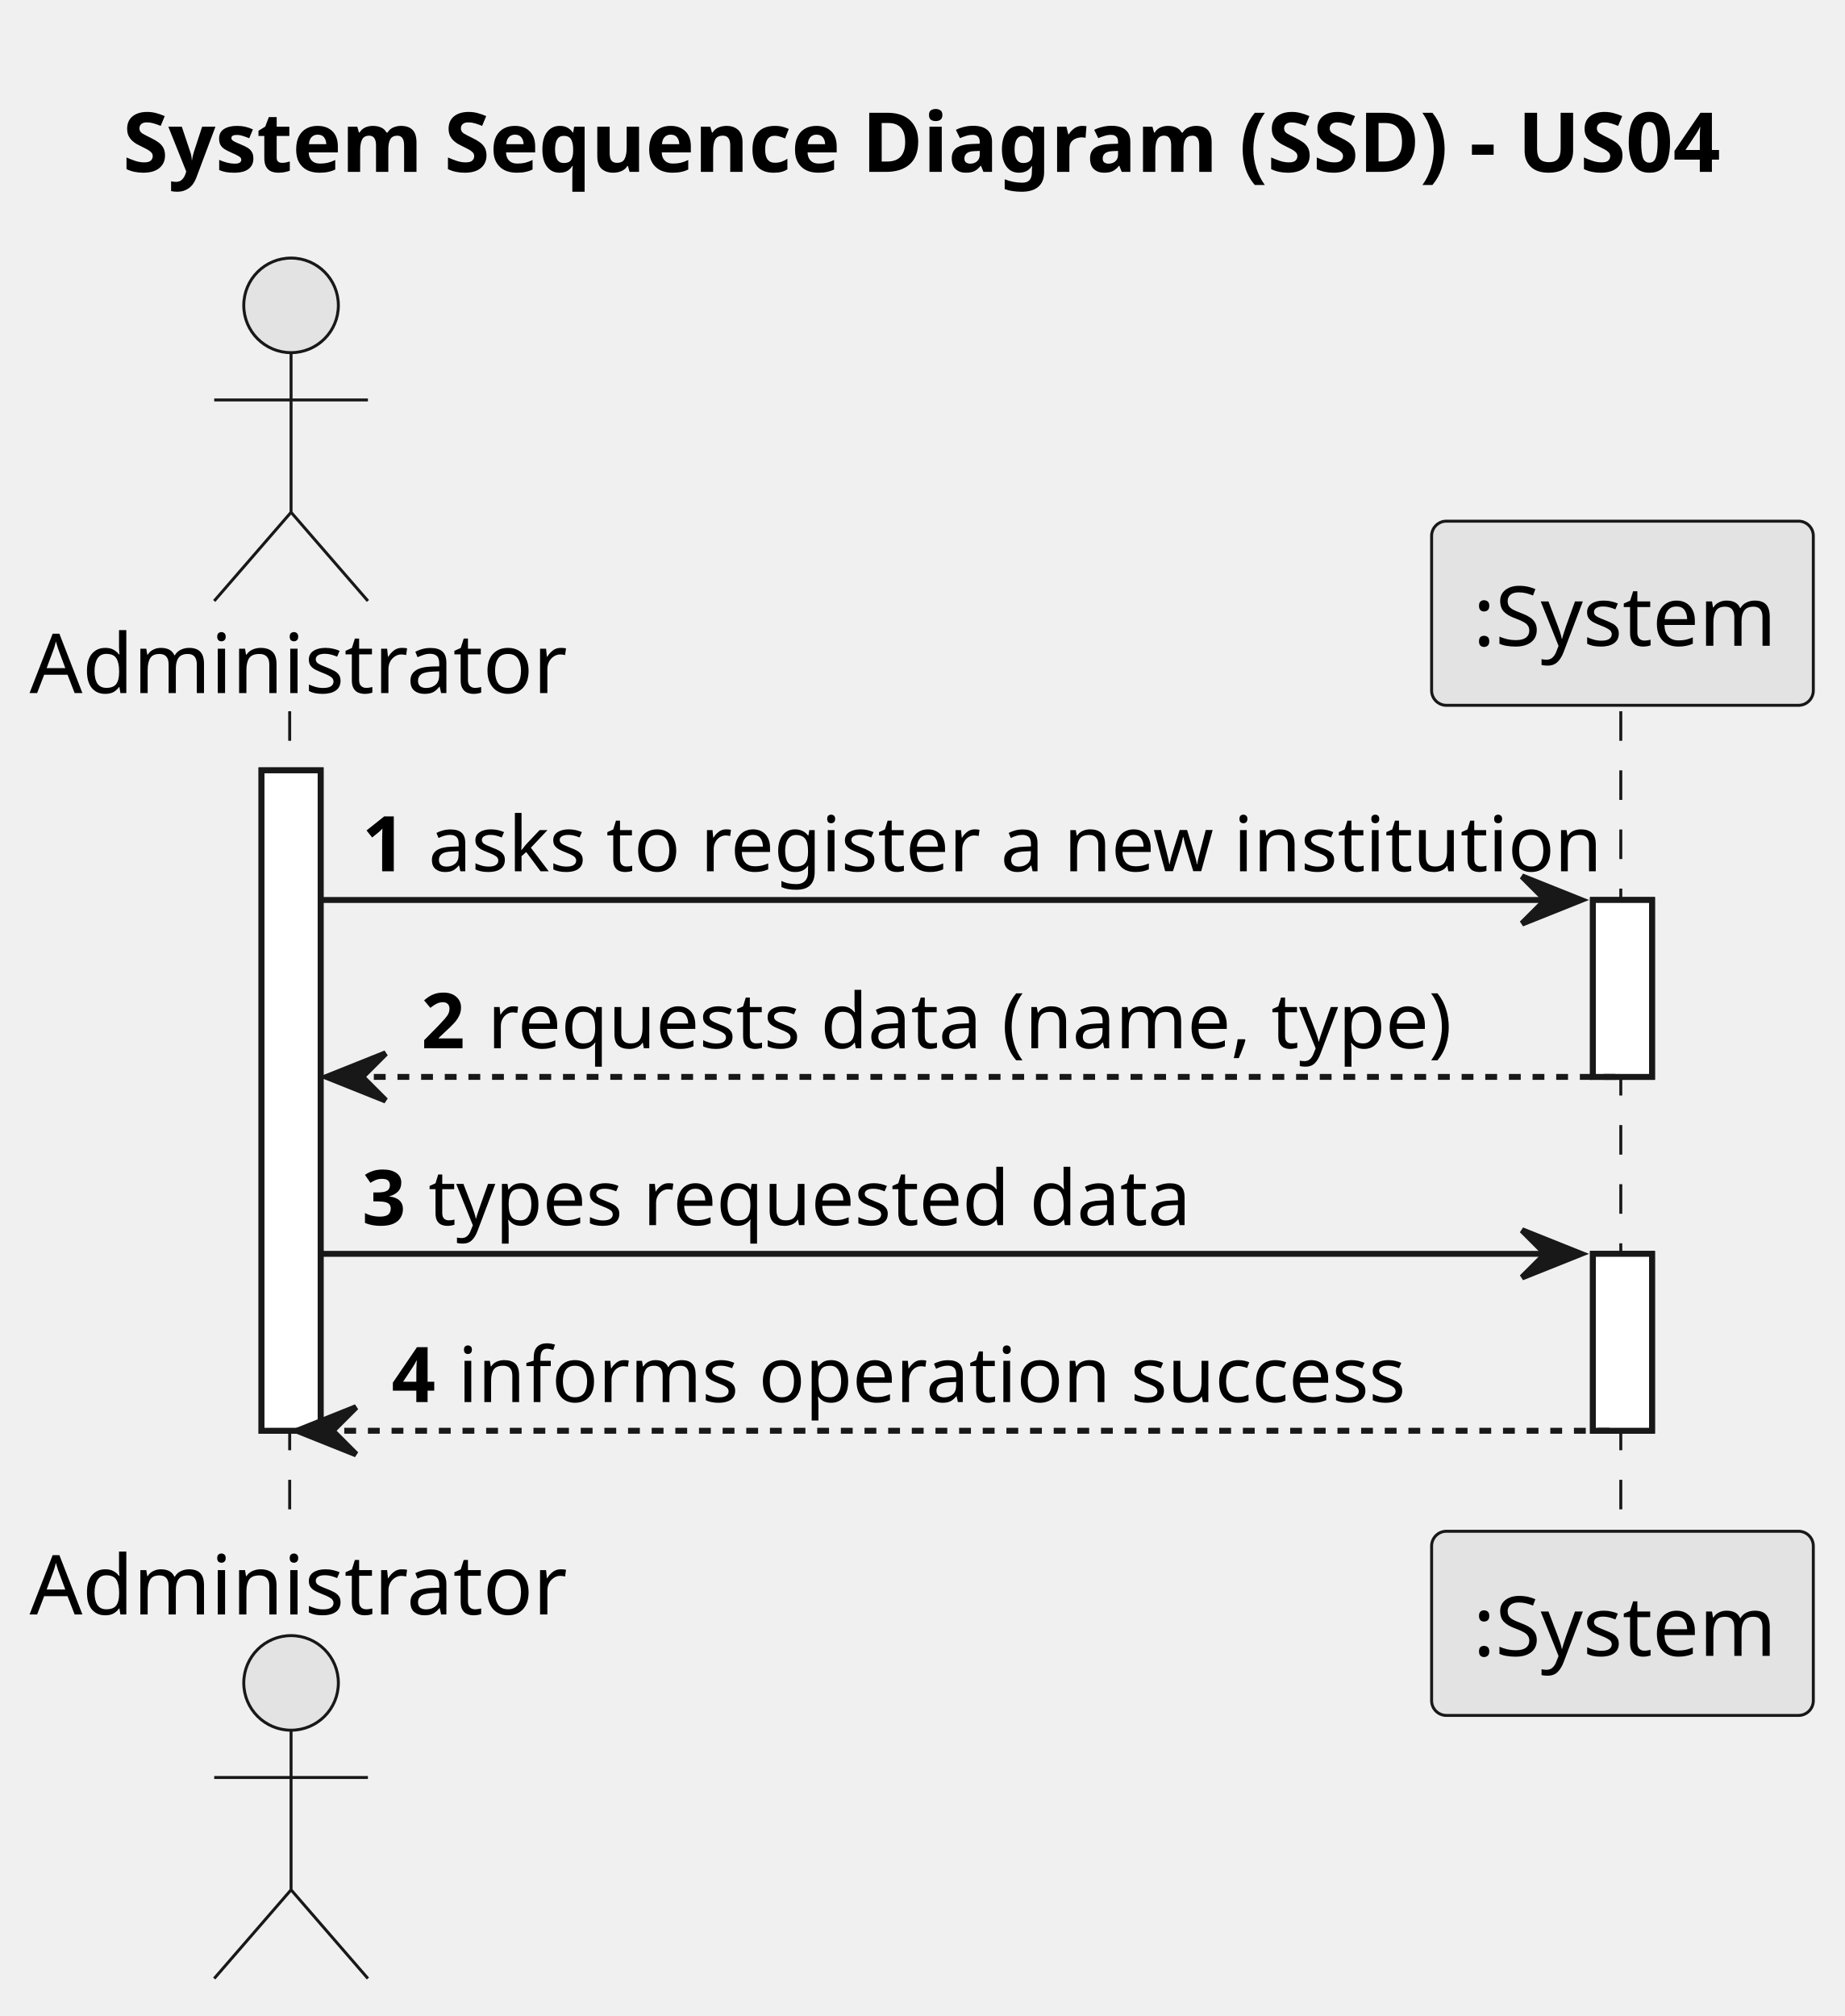
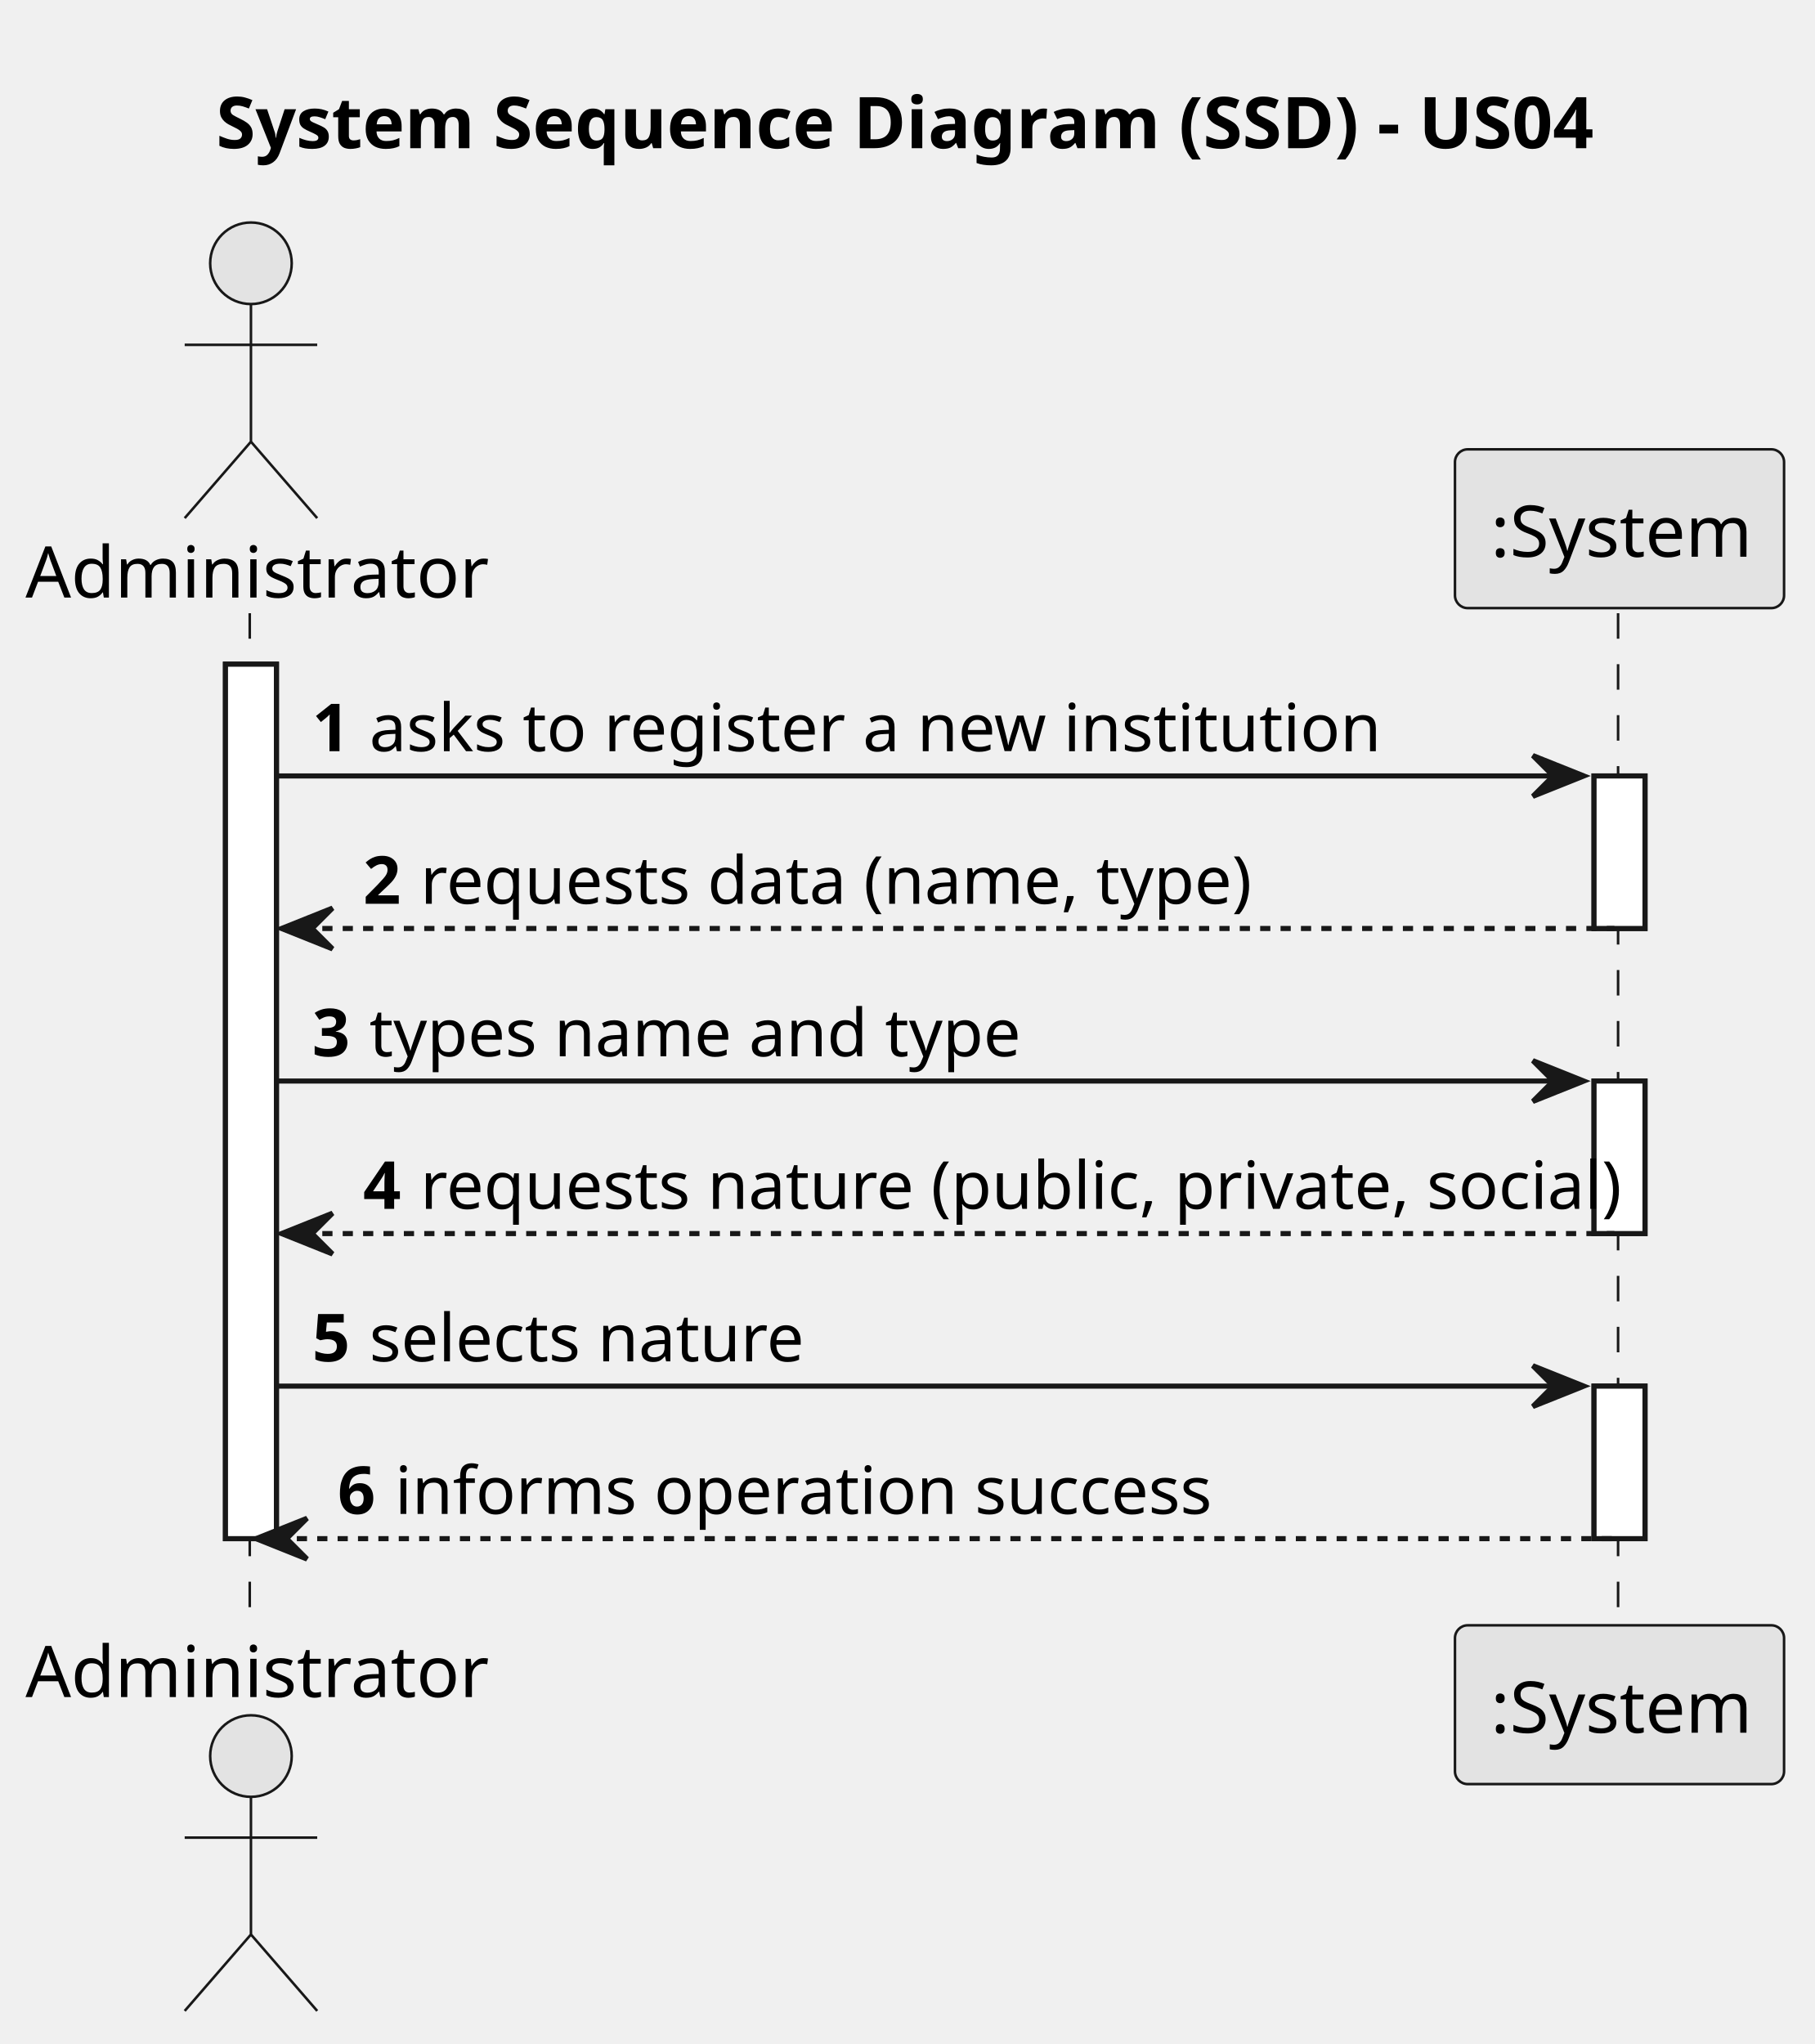
- <svg xmlns="http://www.w3.org/2000/svg" contentStyleType="text/css" data-diagram-type="SEQUENCE" height="341px" preserveAspectRatio="none" style="width:312px;height:341px;background:#FFFFFF;" version="1.1" viewBox="0 0 312 341" width="312px" zoomAndPan="magnify">
+ <svg xmlns="http://www.w3.org/2000/svg" contentStyleType="text/css" data-diagram-type="SEQUENCE" height="401px" preserveAspectRatio="none" style="width:356px;height:401px;background:#FFFFFF;" version="1.1" viewBox="0 0 356 401" width="356px" zoomAndPan="magnify">
  <defs />
  <g>
-     <text fill="#000000" font-family="sans-serif" font-size="14" font-weight="bold" lengthAdjust="spacing" textLength="269.206" x="20.759" y="29.075">System Sequence Diagram (SSD) - US04</text>
+     <text fill="#000000" font-family="sans-serif" font-size="14" font-weight="bold" lengthAdjust="spacing" textLength="269.206" x="42.407" y="29.075">System Sequence Diagram (SSD) - US04</text>
    <g>
-       <rect fill="#FFFFFF" height="111.705" style="stroke:#181818;stroke-width:1;" width="10" x="44.234" y="130.303" />
+       <rect fill="#FFFFFF" height="171.558" style="stroke:#181818;stroke-width:1;" width="10" x="44.234" y="130.303" />
    </g>
    <g>
-       <rect fill="#FFFFFF" height="29.926" style="stroke:#181818;stroke-width:1;" width="10" x="269.441" y="152.229" />
+       <rect fill="#FFFFFF" height="29.926" style="stroke:#181818;stroke-width:1;" width="10" x="312.737" y="152.229" />
    </g>
    <g>
-       <rect fill="#FFFFFF" height="29.926" style="stroke:#181818;stroke-width:1;" width="10" x="269.441" y="212.082" />
+       <rect fill="#FFFFFF" height="29.926" style="stroke:#181818;stroke-width:1;" width="10" x="312.737" y="212.082" />
    </g>
    <g>
-       <rect fill="#000000" fill-opacity="0" height="139.705" width="8" x="45.234" y="120.303" />
-       <line style="stroke:#181818;stroke-width:0.5;stroke-dasharray:5,5;" x1="49" x2="49" y1="120.303" y2="260.008" />
+       <rect fill="#FFFFFF" height="29.926" style="stroke:#181818;stroke-width:1;" width="10" x="312.737" y="271.934" />
    </g>
-     <g>
-       <rect fill="#000000" fill-opacity="0" height="139.705" width="8" x="270.441" y="120.303" />
-       <line style="stroke:#181818;stroke-width:0.5;stroke-dasharray:5,5;" x1="274.159" x2="274.159" y1="120.303" y2="260.008" />
+     <g class="participant-lifeline" data-entity-uid="part1" data-qualified-name="Admin" id="part1-lifeline">
+       <g>
+         <rect fill="#000000" fill-opacity="0" height="199.558" width="8" x="45.234" y="120.303" />
+         <line style="stroke:#181818;stroke-width:0.5;stroke-dasharray:5,5;" x1="49" x2="49" y1="120.303" y2="319.86" />
+       </g>
    </g>
-     <g class="participant participant-head" data-participant="Admin">
+     <g class="participant-lifeline" data-entity-uid="part2" data-qualified-name="System" id="part2-lifeline">
+       <g>
+         <rect fill="#000000" fill-opacity="0" height="199.558" width="8" x="313.737" y="120.303" />
+         <line style="stroke:#181818;stroke-width:0.5;stroke-dasharray:5,5;" x1="317.454" x2="317.454" y1="120.303" y2="319.86" />
+       </g>
+     </g>
+     <g class="participant participant-head" data-entity-uid="part1" data-qualified-name="Admin" id="part1-head">
      <text fill="#000000" font-family="sans-serif" font-size="14" lengthAdjust="spacing" textLength="82.469" x="5" y="117.227">Administrator</text>
      <ellipse cx="49.234" cy="51.651" fill="#E3E3E3" rx="8" ry="8" style="stroke:#181818;stroke-width:0.5;" />
      <path d="M49.234,59.651 L49.234,86.651 M36.234,67.651 L62.234,67.651 M49.234,86.651 L36.234,101.651 M49.234,86.651 L62.234,101.651" fill="none" style="stroke:#181818;stroke-width:0.5;" />
    </g>
-     <g class="participant participant-tail" data-participant="Admin">
-       <text fill="#000000" font-family="sans-serif" font-size="14" lengthAdjust="spacing" textLength="82.469" x="5" y="273.083">Administrator</text>
-       <ellipse cx="49.234" cy="284.659" fill="#E3E3E3" rx="8" ry="8" style="stroke:#181818;stroke-width:0.5;" />
-       <path d="M49.234,292.659 L49.234,319.659 M36.234,300.659 L62.234,300.659 M49.234,319.659 L36.234,334.659 M49.234,319.659 L62.234,334.659" fill="none" style="stroke:#181818;stroke-width:0.5;" />
+     <g class="participant participant-tail" data-entity-uid="part1" data-qualified-name="Admin" id="part1-tail">
+       <text fill="#000000" font-family="sans-serif" font-size="14" lengthAdjust="spacing" textLength="82.469" x="5" y="332.935">Administrator</text>
+       <ellipse cx="49.234" cy="344.512" fill="#E3E3E3" rx="8" ry="8" style="stroke:#181818;stroke-width:0.5;" />
+       <path d="M49.234,352.512 L49.234,379.512 M36.234,360.512 L62.234,360.512 M49.234,379.512 L36.234,394.512 M49.234,379.512 L62.234,394.512" fill="none" style="stroke:#181818;stroke-width:0.5;" />
    </g>
-     <g class="participant participant-head" data-participant="System">
-       <rect fill="#E3E3E3" height="31.151" rx="2.5" ry="2.5" style="stroke:#181818;stroke-width:0.5;" width="64.565" x="242.159" y="88.151" />
-       <text fill="#000000" font-family="sans-serif" font-size="14" lengthAdjust="spacing" textLength="50.565" x="249.159" y="109.227">:System</text>
+     <g class="participant participant-head" data-entity-uid="part2" data-qualified-name="System" id="part2-head">
+       <rect fill="#E3E3E3" height="31.151" rx="2.5" ry="2.5" style="stroke:#181818;stroke-width:0.5;" width="64.565" x="285.454" y="88.151" />
+       <text fill="#000000" font-family="sans-serif" font-size="14" lengthAdjust="spacing" textLength="50.565" x="292.454" y="109.227">:System</text>
    </g>
-     <g class="participant participant-tail" data-participant="System">
-       <rect fill="#E3E3E3" height="31.151" rx="2.5" ry="2.5" style="stroke:#181818;stroke-width:0.5;" width="64.565" x="242.159" y="259.008" />
-       <text fill="#000000" font-family="sans-serif" font-size="14" lengthAdjust="spacing" textLength="50.565" x="249.159" y="280.083">:System</text>
+     <g class="participant participant-tail" data-entity-uid="part2" data-qualified-name="System" id="part2-tail">
+       <rect fill="#E3E3E3" height="31.151" rx="2.5" ry="2.5" style="stroke:#181818;stroke-width:0.5;" width="64.565" x="285.454" y="318.86" />
+       <text fill="#000000" font-family="sans-serif" font-size="14" lengthAdjust="spacing" textLength="50.565" x="292.454" y="339.935">:System</text>
    </g>
    <g>
-       <rect fill="#FFFFFF" height="111.705" style="stroke:#181818;stroke-width:1;" width="10" x="44.234" y="130.303" />
+       <rect fill="#FFFFFF" height="171.558" style="stroke:#181818;stroke-width:1;" width="10" x="44.234" y="130.303" />
    </g>
    <g>
-       <rect fill="#FFFFFF" height="29.926" style="stroke:#181818;stroke-width:1;" width="10" x="269.441" y="152.229" />
+       <rect fill="#FFFFFF" height="29.926" style="stroke:#181818;stroke-width:1;" width="10" x="312.737" y="152.229" />
    </g>
    <g>
-       <rect fill="#FFFFFF" height="29.926" style="stroke:#181818;stroke-width:1;" width="10" x="269.441" y="212.082" />
+       <rect fill="#FFFFFF" height="29.926" style="stroke:#181818;stroke-width:1;" width="10" x="312.737" y="212.082" />
    </g>
-     <g class="message" data-participant-1="Admin" data-participant-2="System">
-       <polygon fill="#181818" points="257.441,148.229,267.441,152.229,257.441,156.229,261.441,152.229" style="stroke:#181818;stroke-width:1;" />
-       <line style="stroke:#181818;stroke-width:1;" x1="54.234" x2="263.441" y1="152.229" y2="152.229" />
+     <g>
+       <rect fill="#FFFFFF" height="29.926" style="stroke:#181818;stroke-width:1;" width="10" x="312.737" y="271.934" />
+     </g>
+     <g class="message" data-entity-1="part1" data-entity-2="part2" id="msg1">
+       <polygon fill="#181818" points="300.737,148.229,310.737,152.229,300.737,156.229,304.737,152.229" style="stroke:#181818;stroke-width:1;" />
+       <line style="stroke:#181818;stroke-width:1;" x1="54.234" x2="306.737" y1="152.229" y2="152.229" />
      <text fill="#000000" font-family="sans-serif" font-size="13" font-weight="bold" lengthAdjust="spacing" textLength="7.23" x="61.234" y="147.373">1</text>
      <text fill="#000000" font-family="sans-serif" font-size="13" lengthAdjust="spacing" textLength="184.977" x="72.464" y="147.373">asks to register a new institution</text>
    </g>
-     <g class="message" data-participant-1="System" data-participant-2="Admin">
+     <g class="message" data-entity-1="part2" data-entity-2="part1" id="msg2">
      <polygon fill="#181818" points="65.234,178.155,55.234,182.155,65.234,186.155,61.234,182.155" style="stroke:#181818;stroke-width:1;" />
-       <line style="stroke:#181818;stroke-width:1;stroke-dasharray:2,2;" x1="59.234" x2="273.441" y1="182.155" y2="182.155" />
+       <line style="stroke:#181818;stroke-width:1;stroke-dasharray:2,2;" x1="59.234" x2="316.737" y1="182.155" y2="182.155" />
      <text fill="#000000" font-family="sans-serif" font-size="13" font-weight="bold" lengthAdjust="spacing" textLength="7.23" x="71.234" y="177.299">2</text>
      <text fill="#000000" font-family="sans-serif" font-size="13" lengthAdjust="spacing" textLength="155.359" x="82.464" y="177.299">requests data (name, type)</text>
    </g>
-     <g class="message" data-participant-1="Admin" data-participant-2="System">
-       <polygon fill="#181818" points="257.441,208.082,267.441,212.082,257.441,216.082,261.441,212.082" style="stroke:#181818;stroke-width:1;" />
-       <line style="stroke:#181818;stroke-width:1;" x1="54.234" x2="263.441" y1="212.082" y2="212.082" />
+     <g class="message" data-entity-1="part1" data-entity-2="part2" id="msg3">
+       <polygon fill="#181818" points="300.737,208.082,310.737,212.082,300.737,216.082,304.737,212.082" style="stroke:#181818;stroke-width:1;" />
+       <line style="stroke:#181818;stroke-width:1;" x1="54.234" x2="306.737" y1="212.082" y2="212.082" />
      <text fill="#000000" font-family="sans-serif" font-size="13" font-weight="bold" lengthAdjust="spacing" textLength="7.23" x="61.234" y="207.225">3</text>
-       <text fill="#000000" font-family="sans-serif" font-size="13" lengthAdjust="spacing" textLength="121.418" x="72.464" y="207.225">types requested data</text>
+       <text fill="#000000" font-family="sans-serif" font-size="13" lengthAdjust="spacing" textLength="120.688" x="72.464" y="207.225">types name and type</text>
    </g>
-     <g class="message" data-participant-1="System" data-participant-2="Admin">
-       <polygon fill="#181818" points="60.234,238.008,50.234,242.008,60.234,246.008,56.234,242.008" style="stroke:#181818;stroke-width:1;" />
-       <line style="stroke:#181818;stroke-width:1;stroke-dasharray:2,2;" x1="54.234" x2="273.441" y1="242.008" y2="242.008" />
-       <text fill="#000000" font-family="sans-serif" font-size="13" font-weight="bold" lengthAdjust="spacing" textLength="7.23" x="66.234" y="237.151">4</text>
-       <text fill="#000000" font-family="sans-serif" font-size="13" lengthAdjust="spacing" textLength="151.011" x="77.464" y="237.151">informs operation success</text>
+     <g class="message" data-entity-1="part2" data-entity-2="part1" id="msg4">
+       <polygon fill="#181818" points="65.234,238.008,55.234,242.008,65.234,246.008,61.234,242.008" style="stroke:#181818;stroke-width:1;" />
+       <line style="stroke:#181818;stroke-width:1;stroke-dasharray:2,2;" x1="59.234" x2="316.737" y1="242.008" y2="242.008" />
+       <text fill="#000000" font-family="sans-serif" font-size="13" font-weight="bold" lengthAdjust="spacing" textLength="7.23" x="71.234" y="237.151">4</text>
+       <text fill="#000000" font-family="sans-serif" font-size="13" lengthAdjust="spacing" textLength="223.273" x="82.464" y="237.151">requests nature (public, private, social)</text>
+     </g>
+     <g class="message" data-entity-1="part1" data-entity-2="part2" id="msg5">
+       <polygon fill="#181818" points="300.737,267.934,310.737,271.934,300.737,275.934,304.737,271.934" style="stroke:#181818;stroke-width:1;" />
+       <line style="stroke:#181818;stroke-width:1;" x1="54.234" x2="306.737" y1="271.934" y2="271.934" />
+       <text fill="#000000" font-family="sans-serif" font-size="13" font-weight="bold" lengthAdjust="spacing" textLength="7.23" x="61.234" y="267.078">5</text>
+       <text fill="#000000" font-family="sans-serif" font-size="13" lengthAdjust="spacing" textLength="80.933" x="72.464" y="267.078">selects nature</text>
+     </g>
+     <g class="message" data-entity-1="part2" data-entity-2="part1" id="msg6">
+       <polygon fill="#181818" points="60.234,297.86,50.234,301.86,60.234,305.86,56.234,301.86" style="stroke:#181818;stroke-width:1;" />
+       <line style="stroke:#181818;stroke-width:1;stroke-dasharray:2,2;" x1="54.234" x2="316.737" y1="301.86" y2="301.86" />
+       <text fill="#000000" font-family="sans-serif" font-size="13" font-weight="bold" lengthAdjust="spacing" textLength="7.23" x="66.234" y="297.004">6</text>
+       <text fill="#000000" font-family="sans-serif" font-size="13" lengthAdjust="spacing" textLength="151.011" x="77.464" y="297.004">informs operation success</text>
    </g>
  </g>
</svg>
